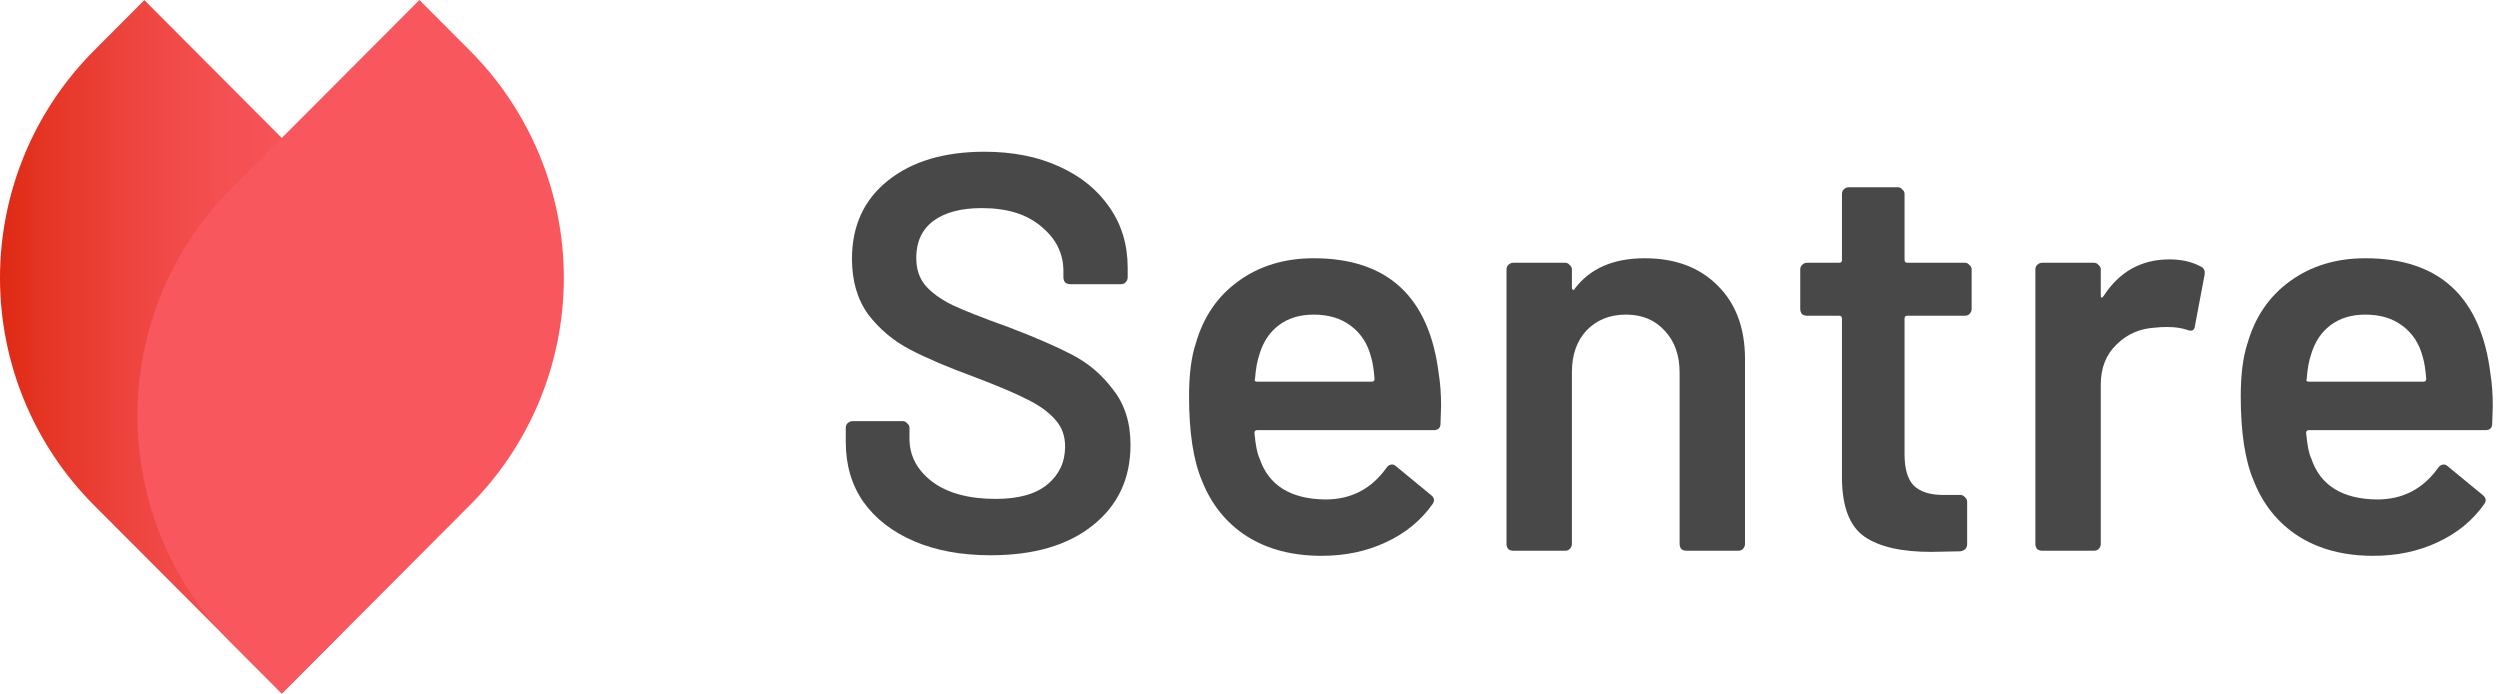
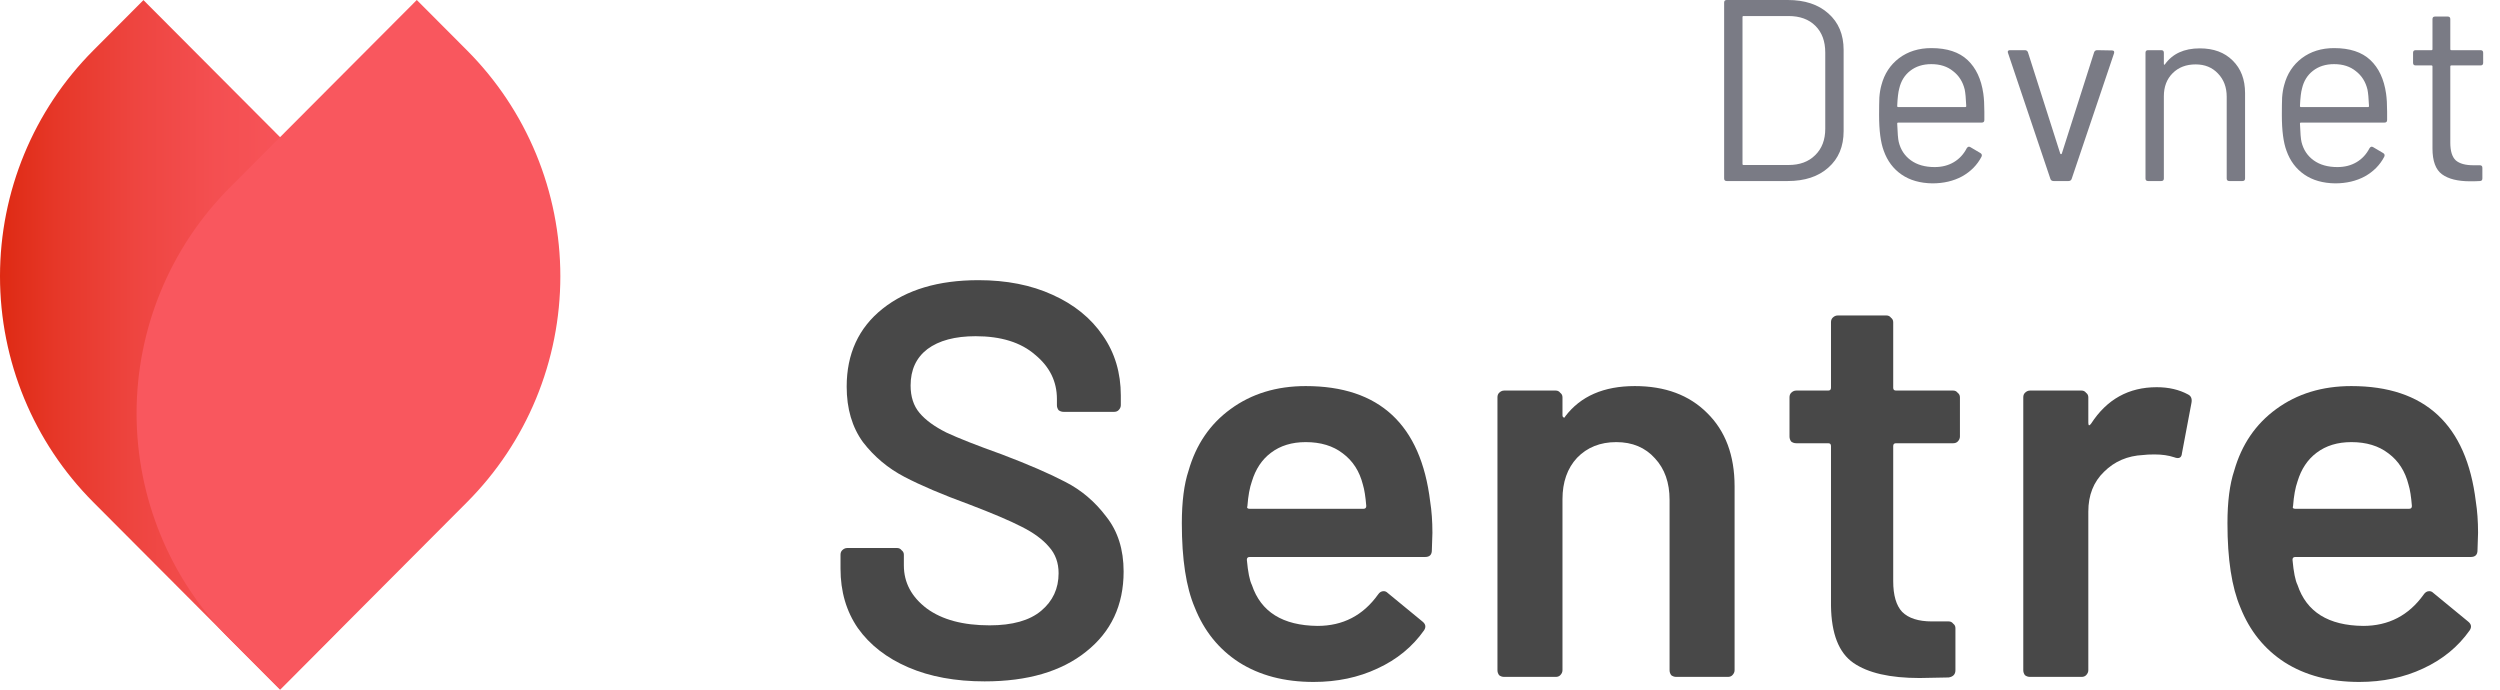
- <svg xmlns="http://www.w3.org/2000/svg" width="173" height="48" viewBox="0 0 173 48" fill="none">
-   <path d="M19.497 47.987L6.493 34.949C2.336 30.781 0 25.127 0 19.231C0 13.336 2.336 7.682 6.493 3.514L9.989 0.009L23 13.055C27.154 17.224 29.487 22.877 29.486 28.77C29.484 34.664 27.149 40.316 22.992 44.483L19.497 47.987Z" fill="url(#paint0_linear_2980_6134)" />
-   <path d="M16.004 13.053L29.023 0L32.518 3.504C34.578 5.569 36.213 8.02 37.329 10.718C38.444 13.416 39.018 16.309 39.018 19.23C39.018 22.15 38.444 25.043 37.329 27.741C36.213 30.439 34.578 32.89 32.518 34.955L19.506 48L16.004 44.489C11.846 40.32 9.51 34.666 9.51 28.771C9.51 22.875 11.846 17.221 16.004 13.053Z" fill="url(#paint1_linear_2980_6134)" />
-   <path d="M68.555 38.424C66.526 38.424 64.757 38.099 63.248 37.449C61.74 36.799 60.569 35.889 59.737 34.719C58.931 33.549 58.527 32.171 58.527 30.585V29.61C58.527 29.48 58.566 29.376 58.644 29.298C58.748 29.194 58.865 29.142 58.995 29.142H62.468C62.598 29.142 62.702 29.194 62.78 29.298C62.884 29.376 62.936 29.48 62.936 29.61V30.351C62.936 31.547 63.47 32.548 64.536 33.354C65.603 34.134 67.059 34.524 68.906 34.524C70.493 34.524 71.689 34.186 72.496 33.51C73.302 32.834 73.705 31.963 73.705 30.897C73.705 30.169 73.484 29.558 73.042 29.064C72.6 28.544 71.963 28.076 71.13 27.66C70.324 27.244 69.101 26.724 67.462 26.1C65.616 25.424 64.12 24.787 62.975 24.189C61.831 23.591 60.868 22.785 60.088 21.771C59.334 20.731 58.956 19.444 58.956 17.91C58.956 15.622 59.789 13.815 61.454 12.489C63.118 11.163 65.343 10.5 68.126 10.5C70.077 10.5 71.793 10.838 73.276 11.514C74.785 12.19 75.955 13.139 76.788 14.361C77.62 15.557 78.036 16.948 78.036 18.534V19.197C78.036 19.327 77.984 19.444 77.88 19.548C77.802 19.626 77.698 19.665 77.568 19.665H74.056C73.927 19.665 73.809 19.626 73.705 19.548C73.627 19.444 73.588 19.327 73.588 19.197V18.768C73.588 17.546 73.081 16.519 72.067 15.687C71.078 14.829 69.7 14.4 67.931 14.4C66.5 14.4 65.382 14.699 64.575 15.297C63.795 15.895 63.405 16.74 63.405 17.832C63.405 18.612 63.613 19.249 64.029 19.743C64.445 20.237 65.069 20.692 65.902 21.108C66.734 21.498 68.022 22.005 69.764 22.629C71.611 23.331 73.081 23.968 74.174 24.54C75.292 25.112 76.242 25.918 77.022 26.958C77.828 27.972 78.231 29.246 78.231 30.78C78.231 33.12 77.36 34.979 75.617 36.357C73.9 37.735 71.546 38.424 68.555 38.424Z" fill="#484848" />
-   <path d="M99.567 25.905C99.671 26.555 99.724 27.283 99.724 28.089L99.684 29.298C99.684 29.61 99.528 29.766 99.216 29.766H87.004C86.874 29.766 86.808 29.831 86.808 29.961C86.886 30.819 87.004 31.404 87.16 31.716C87.784 33.588 89.306 34.537 91.725 34.563C93.494 34.563 94.898 33.835 95.939 32.379C96.043 32.223 96.173 32.145 96.329 32.145C96.433 32.145 96.524 32.184 96.602 32.262L99.021 34.251C99.255 34.433 99.294 34.641 99.138 34.875C98.332 36.019 97.252 36.903 95.9 37.527C94.573 38.151 93.09 38.463 91.452 38.463C89.423 38.463 87.693 38.008 86.262 37.098C84.858 36.188 83.83 34.914 83.18 33.276C82.582 31.872 82.282 29.922 82.282 27.426C82.282 25.918 82.438 24.696 82.751 23.76C83.271 21.94 84.246 20.51 85.677 19.47C87.134 18.404 88.876 17.871 90.905 17.871C96.03 17.871 98.917 20.549 99.567 25.905ZM90.905 21.771C89.943 21.771 89.136 22.018 88.486 22.512C87.862 22.98 87.42 23.643 87.16 24.501C87.004 24.943 86.9 25.515 86.847 26.217C86.795 26.347 86.847 26.412 87.004 26.412H94.924C95.054 26.412 95.119 26.347 95.119 26.217C95.067 25.567 94.989 25.073 94.885 24.735C94.651 23.799 94.183 23.071 93.481 22.551C92.804 22.031 91.946 21.771 90.905 21.771Z" fill="#484848" />
-   <path d="M113.81 17.871C115.917 17.871 117.594 18.495 118.843 19.743C120.118 20.991 120.755 22.694 120.755 24.852V37.644C120.755 37.774 120.703 37.891 120.599 37.995C120.521 38.073 120.417 38.112 120.287 38.112H116.697C116.567 38.112 116.45 38.073 116.346 37.995C116.268 37.891 116.229 37.774 116.229 37.644V25.788C116.229 24.592 115.891 23.63 115.214 22.902C114.538 22.148 113.641 21.771 112.522 21.771C111.404 21.771 110.493 22.135 109.791 22.863C109.114 23.591 108.776 24.553 108.776 25.749V37.644C108.776 37.774 108.724 37.891 108.62 37.995C108.542 38.073 108.438 38.112 108.308 38.112H104.718C104.588 38.112 104.471 38.073 104.367 37.995C104.289 37.891 104.25 37.774 104.25 37.644V18.651C104.25 18.521 104.289 18.417 104.367 18.339C104.471 18.235 104.588 18.183 104.718 18.183H108.308C108.438 18.183 108.542 18.235 108.62 18.339C108.724 18.417 108.776 18.521 108.776 18.651V19.899C108.776 19.977 108.802 20.029 108.854 20.055C108.906 20.081 108.945 20.055 108.971 19.977C110.038 18.573 111.651 17.871 113.81 17.871Z" fill="#484848" />
-   <path d="M136.438 21.381C136.438 21.511 136.386 21.628 136.282 21.732C136.204 21.81 136.1 21.849 135.97 21.849H131.99C131.86 21.849 131.795 21.914 131.795 22.044V31.443C131.795 32.431 132.003 33.146 132.419 33.588C132.861 34.03 133.551 34.251 134.487 34.251H135.658C135.788 34.251 135.892 34.303 135.97 34.407C136.074 34.485 136.126 34.589 136.126 34.719V37.644C136.126 37.93 135.97 38.099 135.658 38.151L133.629 38.19C131.574 38.19 130.039 37.839 129.025 37.137C128.01 36.435 127.49 35.109 127.464 33.159V22.044C127.464 21.914 127.399 21.849 127.269 21.849H125.045C124.915 21.849 124.798 21.81 124.694 21.732C124.616 21.628 124.577 21.511 124.577 21.381V18.651C124.577 18.521 124.616 18.417 124.694 18.339C124.798 18.235 124.915 18.183 125.045 18.183H127.269C127.399 18.183 127.464 18.118 127.464 17.988V13.425C127.464 13.295 127.503 13.191 127.581 13.113C127.685 13.009 127.802 12.957 127.932 12.957H131.327C131.457 12.957 131.561 13.009 131.639 13.113C131.743 13.191 131.795 13.295 131.795 13.425V17.988C131.795 18.118 131.86 18.183 131.99 18.183H135.97C136.1 18.183 136.204 18.235 136.282 18.339C136.386 18.417 136.438 18.521 136.438 18.651V21.381Z" fill="#484848" />
-   <path d="M150.134 17.949C150.967 17.949 151.695 18.118 152.319 18.456C152.527 18.56 152.606 18.755 152.553 19.041L151.89 22.551C151.864 22.863 151.682 22.954 151.344 22.824C150.954 22.694 150.499 22.629 149.978 22.629C149.64 22.629 149.38 22.642 149.198 22.668C148.105 22.72 147.195 23.11 146.467 23.838C145.738 24.54 145.374 25.463 145.374 26.607V37.644C145.374 37.774 145.322 37.891 145.218 37.995C145.14 38.073 145.036 38.112 144.906 38.112H141.316C141.186 38.112 141.069 38.073 140.965 37.995C140.887 37.891 140.848 37.774 140.848 37.644V18.651C140.848 18.521 140.887 18.417 140.965 18.339C141.069 18.235 141.186 18.183 141.316 18.183H144.906C145.036 18.183 145.14 18.235 145.218 18.339C145.322 18.417 145.374 18.521 145.374 18.651V20.406C145.374 20.51 145.387 20.575 145.413 20.601C145.465 20.601 145.517 20.562 145.569 20.484C146.662 18.794 148.183 17.949 150.134 17.949Z" fill="#484848" />
-   <path d="M172.344 25.905C172.448 26.555 172.5 27.283 172.5 28.089L172.461 29.298C172.461 29.61 172.305 29.766 171.993 29.766H159.78C159.65 29.766 159.585 29.831 159.585 29.961C159.663 30.819 159.78 31.404 159.936 31.716C160.56 33.588 162.082 34.537 164.501 34.563C166.27 34.563 167.675 33.835 168.715 32.379C168.819 32.223 168.949 32.145 169.105 32.145C169.209 32.145 169.301 32.184 169.379 32.262L171.798 34.251C172.032 34.433 172.071 34.641 171.915 34.875C171.108 36.019 170.029 36.903 168.676 37.527C167.35 38.151 165.867 38.463 164.228 38.463C162.199 38.463 160.469 38.008 159.039 37.098C157.634 36.188 156.607 34.914 155.956 33.276C155.358 31.872 155.059 29.922 155.059 27.426C155.059 25.918 155.215 24.696 155.527 23.76C156.047 21.94 157.023 20.51 158.453 19.47C159.91 18.404 161.653 17.871 163.682 17.871C168.806 17.871 171.694 20.549 172.344 25.905ZM163.682 21.771C162.719 21.771 161.913 22.018 161.263 22.512C160.638 22.98 160.196 23.643 159.936 24.501C159.78 24.943 159.676 25.515 159.624 26.217C159.572 26.347 159.624 26.412 159.78 26.412H167.701C167.831 26.412 167.896 26.347 167.896 26.217C167.844 25.567 167.766 25.073 167.662 24.735C167.428 23.799 166.959 23.071 166.257 22.551C165.581 22.031 164.722 21.771 163.682 21.771Z" fill="#484848" />
+ <svg xmlns="http://www.w3.org/2000/svg" width="116" height="32" viewBox="0 0 116 32" fill="none">
+   <path d="M12.992 31.991L4.327 23.299C1.556 20.52 0 16.75 0 12.82C0 8.89 1.556 5.121 4.327 2.342L6.656 0.005L15.326 8.702C18.094 11.482 19.649 15.25 19.648 19.18C19.647 23.108 18.091 26.876 15.321 29.654L12.992 31.991Z" fill="url(#paint0_linear_2980_6057)" />
+   <path d="M10.664 8.702L19.339 0L21.668 2.336C23.041 3.712 24.131 5.347 24.874 7.145C25.617 8.944 26 10.872 26 12.82C26 14.767 25.617 16.695 24.874 18.494C24.131 20.293 23.041 21.927 21.668 23.303L12.998 32L10.664 29.659C7.894 26.88 6.337 23.111 6.337 19.18C6.337 15.25 7.894 11.481 10.664 8.702Z" fill="url(#paint1_linear_2980_6057)" />
+   <path d="M45.685 31.616C44.333 31.616 43.153 31.399 42.148 30.966C41.142 30.533 40.361 29.926 39.806 29.146C39.269 28.366 39 27.447 39 26.39V25.74C39 25.653 39.026 25.584 39.078 25.532C39.147 25.463 39.225 25.428 39.312 25.428H41.627C41.714 25.428 41.783 25.463 41.835 25.532C41.905 25.584 41.939 25.653 41.939 25.74V26.234C41.939 27.031 42.295 27.699 43.006 28.236C43.717 28.756 44.688 29.016 45.919 29.016C46.977 29.016 47.775 28.791 48.312 28.34C48.85 27.889 49.119 27.309 49.119 26.598C49.119 26.113 48.971 25.705 48.676 25.376C48.382 25.029 47.957 24.717 47.402 24.44C46.864 24.163 46.049 23.816 44.957 23.4C43.725 22.949 42.728 22.525 41.965 22.126C41.202 21.727 40.561 21.19 40.041 20.514C39.538 19.821 39.286 18.963 39.286 17.94C39.286 16.415 39.841 15.21 40.951 14.326C42.061 13.442 43.544 13 45.399 13C46.7 13 47.844 13.225 48.833 13.676C49.838 14.127 50.619 14.759 51.174 15.574C51.729 16.371 52.006 17.299 52.006 18.356V18.798C52.006 18.885 51.971 18.963 51.902 19.032C51.85 19.084 51.781 19.11 51.694 19.11H49.353C49.266 19.11 49.188 19.084 49.119 19.032C49.067 18.963 49.041 18.885 49.041 18.798V18.512C49.041 17.697 48.703 17.013 48.026 16.458C47.367 15.886 46.448 15.6 45.269 15.6C44.315 15.6 43.569 15.799 43.032 16.198C42.512 16.597 42.252 17.16 42.252 17.888C42.252 18.408 42.39 18.833 42.668 19.162C42.945 19.491 43.361 19.795 43.916 20.072C44.471 20.332 45.33 20.67 46.492 21.086C47.723 21.554 48.703 21.979 49.431 22.36C50.176 22.741 50.809 23.279 51.33 23.972C51.867 24.648 52.136 25.497 52.136 26.52C52.136 28.08 51.555 29.319 50.393 30.238C49.249 31.157 47.679 31.616 45.685 31.616Z" fill="#484848" />
+   <path d="M66.36 23.27C66.429 23.703 66.464 24.189 66.464 24.726L66.438 25.532C66.438 25.74 66.334 25.844 66.126 25.844H57.984C57.898 25.844 57.854 25.887 57.854 25.974C57.906 26.546 57.984 26.936 58.088 27.144C58.504 28.392 59.519 29.025 61.132 29.042C62.311 29.042 63.247 28.557 63.941 27.586C64.01 27.482 64.097 27.43 64.201 27.43C64.27 27.43 64.331 27.456 64.383 27.508L65.996 28.834C66.152 28.955 66.178 29.094 66.074 29.25C65.536 30.013 64.817 30.602 63.915 31.018C63.031 31.434 62.042 31.642 60.95 31.642C59.597 31.642 58.444 31.339 57.49 30.732C56.553 30.125 55.868 29.276 55.435 28.184C55.036 27.248 54.837 25.948 54.837 24.284C54.837 23.279 54.941 22.464 55.149 21.84C55.496 20.627 56.146 19.673 57.1 18.98C58.071 18.269 59.233 17.914 60.585 17.914C64.002 17.914 65.927 19.699 66.36 23.27ZM60.585 20.514C59.944 20.514 59.406 20.679 58.973 21.008C58.556 21.32 58.262 21.762 58.088 22.334C57.984 22.629 57.915 23.01 57.88 23.478C57.845 23.565 57.88 23.608 57.984 23.608H63.265C63.351 23.608 63.395 23.565 63.395 23.478C63.36 23.045 63.308 22.715 63.239 22.49C63.083 21.866 62.77 21.381 62.302 21.034C61.851 20.687 61.279 20.514 60.585 20.514Z" fill="#484848" />
+   <path d="M75.855 17.914C77.26 17.914 78.378 18.33 79.21 19.162C80.06 19.994 80.485 21.129 80.485 22.568V31.096C80.485 31.183 80.45 31.261 80.381 31.33C80.329 31.382 80.26 31.408 80.173 31.408H77.78C77.693 31.408 77.615 31.382 77.546 31.33C77.494 31.261 77.468 31.183 77.468 31.096V23.192C77.468 22.395 77.242 21.753 76.791 21.268C76.341 20.765 75.742 20.514 74.996 20.514C74.251 20.514 73.644 20.757 73.176 21.242C72.725 21.727 72.499 22.369 72.499 23.166V31.096C72.499 31.183 72.465 31.261 72.395 31.33C72.343 31.382 72.274 31.408 72.187 31.408H69.794C69.707 31.408 69.629 31.382 69.56 31.33C69.508 31.261 69.482 31.183 69.482 31.096V18.434C69.482 18.347 69.508 18.278 69.56 18.226C69.629 18.157 69.707 18.122 69.794 18.122H72.187C72.274 18.122 72.343 18.157 72.395 18.226C72.465 18.278 72.499 18.347 72.499 18.434V19.266C72.499 19.318 72.517 19.353 72.551 19.37C72.586 19.387 72.612 19.37 72.629 19.318C73.34 18.382 74.416 17.914 75.855 17.914Z" fill="#484848" />
+   <path d="M90.941 20.254C90.941 20.341 90.906 20.419 90.837 20.488C90.784 20.54 90.715 20.566 90.628 20.566H87.975C87.888 20.566 87.845 20.609 87.845 20.696V26.962C87.845 27.621 87.984 28.097 88.261 28.392C88.556 28.687 89.016 28.834 89.64 28.834H90.42C90.507 28.834 90.576 28.869 90.628 28.938C90.698 28.99 90.732 29.059 90.732 29.146V31.096C90.732 31.287 90.628 31.399 90.42 31.434L89.068 31.46C87.698 31.46 86.674 31.226 85.998 30.758C85.322 30.29 84.975 29.406 84.958 28.106V20.696C84.958 20.609 84.914 20.566 84.828 20.566H83.345C83.258 20.566 83.18 20.54 83.111 20.488C83.059 20.419 83.033 20.341 83.033 20.254V18.434C83.033 18.347 83.059 18.278 83.111 18.226C83.18 18.157 83.258 18.122 83.345 18.122H84.828C84.914 18.122 84.958 18.079 84.958 17.992V14.95C84.958 14.863 84.984 14.794 85.036 14.742C85.105 14.673 85.183 14.638 85.27 14.638H87.533C87.62 14.638 87.689 14.673 87.741 14.742C87.81 14.794 87.845 14.863 87.845 14.95V17.992C87.845 18.079 87.888 18.122 87.975 18.122H90.628C90.715 18.122 90.784 18.157 90.837 18.226C90.906 18.278 90.941 18.347 90.941 18.434V20.254Z" fill="#484848" />
+   <path d="M100.071 17.966C100.626 17.966 101.112 18.079 101.528 18.304C101.667 18.373 101.719 18.503 101.684 18.694L101.242 21.034C101.225 21.242 101.103 21.303 100.878 21.216C100.618 21.129 100.314 21.086 99.967 21.086C99.742 21.086 99.569 21.095 99.447 21.112C98.719 21.147 98.112 21.407 97.626 21.892C97.141 22.36 96.898 22.975 96.898 23.738V31.096C96.898 31.183 96.863 31.261 96.794 31.33C96.742 31.382 96.672 31.408 96.586 31.408H94.193C94.106 31.408 94.028 31.382 93.959 31.33C93.906 31.261 93.88 31.183 93.88 31.096V18.434C93.88 18.347 93.906 18.278 93.959 18.226C94.028 18.157 94.106 18.122 94.193 18.122H96.586C96.672 18.122 96.742 18.157 96.794 18.226C96.863 18.278 96.898 18.347 96.898 18.434V19.604C96.898 19.673 96.907 19.717 96.924 19.734C96.959 19.734 96.993 19.708 97.028 19.656C97.756 18.529 98.771 17.966 100.071 17.966Z" fill="#484848" />
+   <path d="M114.878 23.27C114.947 23.703 114.982 24.189 114.982 24.726L114.956 25.532C114.956 25.74 114.852 25.844 114.644 25.844H106.502C106.415 25.844 106.372 25.887 106.372 25.974C106.424 26.546 106.502 26.936 106.606 27.144C107.022 28.392 108.037 29.025 109.649 29.042C110.829 29.042 111.765 28.557 112.459 27.586C112.528 27.482 112.615 27.43 112.719 27.43C112.788 27.43 112.849 27.456 112.901 27.508L114.514 28.834C114.67 28.955 114.696 29.094 114.592 29.25C114.054 30.013 113.334 30.602 112.433 31.018C111.548 31.434 110.56 31.642 109.467 31.642C108.115 31.642 106.961 31.339 106.008 30.732C105.071 30.125 104.386 29.276 103.953 28.184C103.554 27.248 103.354 25.948 103.354 24.284C103.354 23.279 103.458 22.464 103.667 21.84C104.013 20.627 104.664 19.673 105.617 18.98C106.589 18.269 107.75 17.914 109.103 17.914C112.519 17.914 114.444 19.699 114.878 23.27ZM109.103 20.514C108.461 20.514 107.924 20.679 107.49 21.008C107.074 21.32 106.779 21.762 106.606 22.334C106.502 22.629 106.433 23.01 106.398 23.478C106.363 23.565 106.398 23.608 106.502 23.608H111.782C111.869 23.608 111.912 23.565 111.912 23.478C111.878 23.045 111.826 22.715 111.756 22.49C111.6 21.866 111.288 21.381 110.82 21.034C110.369 20.687 109.797 20.514 109.103 20.514Z" fill="#484848" />
+   <path d="M80.12 8.4C80.04 8.4 80 8.36 80 8.28V0.12C80 0.04 80.04 0 80.12 0H82.952C83.744 0 84.372 0.208 84.836 0.624C85.308 1.04 85.544 1.604 85.544 2.316V6.084C85.544 6.796 85.308 7.36 84.836 7.776C84.372 8.192 83.744 8.4 82.952 8.4H80.12ZM80.852 7.608C80.852 7.64 80.868 7.656 80.9 7.656H82.988C83.508 7.656 83.92 7.504 84.224 7.2C84.536 6.896 84.692 6.488 84.692 5.976V2.436C84.692 1.916 84.54 1.504 84.236 1.2C83.932 0.896 83.516 0.744 82.988 0.744H80.9C80.868 0.744 80.852 0.76 80.852 0.792V7.608Z" fill="#7A7B85" />
+   <path d="M92.026 4.344C92.058 4.568 92.074 4.848 92.074 5.184V5.568C92.074 5.648 92.034 5.688 91.954 5.688H88.078C88.046 5.688 88.03 5.704 88.03 5.736C88.046 6.176 88.07 6.46 88.102 6.588C88.19 6.948 88.378 7.232 88.666 7.44C88.954 7.648 89.322 7.752 89.77 7.752C90.106 7.752 90.402 7.676 90.658 7.524C90.914 7.372 91.114 7.156 91.258 6.876C91.306 6.804 91.362 6.788 91.426 6.828L91.894 7.104C91.958 7.144 91.974 7.2 91.942 7.272C91.742 7.656 91.442 7.96 91.042 8.184C90.642 8.4 90.182 8.508 89.662 8.508C89.094 8.5 88.618 8.364 88.234 8.1C87.85 7.836 87.574 7.468 87.406 6.996C87.262 6.612 87.19 6.06 87.19 5.34C87.19 5.004 87.194 4.732 87.202 4.524C87.218 4.308 87.25 4.116 87.298 3.948C87.434 3.428 87.706 3.012 88.114 2.7C88.53 2.388 89.03 2.232 89.614 2.232C90.342 2.232 90.902 2.416 91.294 2.784C91.686 3.152 91.93 3.672 92.026 4.344ZM89.614 2.976C89.222 2.976 88.894 3.08 88.63 3.288C88.374 3.488 88.206 3.76 88.126 4.104C88.078 4.272 88.046 4.544 88.03 4.92C88.03 4.952 88.046 4.968 88.078 4.968H91.186C91.218 4.968 91.234 4.952 91.234 4.92C91.218 4.56 91.194 4.304 91.162 4.152C91.074 3.792 90.894 3.508 90.622 3.3C90.358 3.084 90.022 2.976 89.614 2.976Z" fill="#7A7B85" />
+   <path d="M95.284 8.4C95.212 8.4 95.164 8.368 95.14 8.304L93.172 2.46L93.16 2.412C93.16 2.356 93.196 2.328 93.268 2.328H93.952C94.024 2.328 94.072 2.36 94.096 2.424L95.596 7.128C95.604 7.144 95.616 7.152 95.632 7.152C95.648 7.152 95.66 7.144 95.668 7.128L97.168 2.424C97.192 2.36 97.24 2.328 97.312 2.328L97.996 2.34C98.084 2.34 98.116 2.384 98.092 2.472L96.124 8.304C96.1 8.368 96.052 8.4 95.98 8.4H95.284Z" fill="#7A7B85" />
+   <path d="M102.071 2.244C102.711 2.244 103.219 2.432 103.595 2.808C103.979 3.184 104.171 3.688 104.171 4.32V8.28C104.171 8.36 104.131 8.4 104.051 8.4H103.439C103.359 8.4 103.319 8.36 103.319 8.28V4.488C103.319 4.048 103.183 3.688 102.911 3.408C102.647 3.128 102.303 2.988 101.879 2.988C101.439 2.988 101.083 3.124 100.811 3.396C100.539 3.668 100.403 4.024 100.403 4.464V8.28C100.403 8.36 100.363 8.4 100.283 8.4H99.671C99.591 8.4 99.551 8.36 99.551 8.28V2.448C99.551 2.368 99.591 2.328 99.671 2.328H100.283C100.363 2.328 100.403 2.368 100.403 2.448V2.964C100.403 2.98 100.407 2.992 100.415 3C100.431 3.008 100.443 3.004 100.451 2.988C100.803 2.492 101.343 2.244 102.071 2.244Z" fill="#7A7B85" />
+   <path d="M110.714 4.344C110.746 4.568 110.762 4.848 110.762 5.184V5.568C110.762 5.648 110.722 5.688 110.642 5.688H106.766C106.734 5.688 106.718 5.704 106.718 5.736C106.734 6.176 106.758 6.46 106.79 6.588C106.878 6.948 107.066 7.232 107.354 7.44C107.642 7.648 108.01 7.752 108.458 7.752C108.794 7.752 109.09 7.676 109.346 7.524C109.602 7.372 109.802 7.156 109.946 6.876C109.994 6.804 110.05 6.788 110.114 6.828L110.582 7.104C110.646 7.144 110.662 7.2 110.63 7.272C110.43 7.656 110.13 7.96 109.73 8.184C109.33 8.4 108.87 8.508 108.35 8.508C107.782 8.5 107.306 8.364 106.922 8.1C106.538 7.836 106.262 7.468 106.094 6.996C105.95 6.612 105.878 6.06 105.878 5.34C105.878 5.004 105.882 4.732 105.89 4.524C105.906 4.308 105.938 4.116 105.986 3.948C106.122 3.428 106.394 3.012 106.802 2.7C107.218 2.388 107.718 2.232 108.302 2.232C109.03 2.232 109.59 2.416 109.982 2.784C110.374 3.152 110.618 3.672 110.714 4.344ZM108.302 2.976C107.91 2.976 107.582 3.08 107.318 3.288C107.062 3.488 106.894 3.76 106.814 4.104C106.766 4.272 106.734 4.544 106.718 4.92C106.718 4.952 106.734 4.968 106.766 4.968H109.874C109.906 4.968 109.922 4.952 109.922 4.92C109.906 4.56 109.882 4.304 109.85 4.152C109.762 3.792 109.582 3.508 109.31 3.3C109.046 3.084 108.71 2.976 108.302 2.976Z" fill="#7A7B85" />
+   <path d="M115.219 2.916C115.219 2.996 115.178 3.036 115.098 3.036H113.743C113.711 3.036 113.694 3.052 113.694 3.084V6.624C113.694 7.008 113.778 7.28 113.946 7.44C114.122 7.592 114.395 7.668 114.763 7.668H115.062C115.143 7.668 115.182 7.708 115.182 7.788V8.28C115.182 8.36 115.143 8.4 115.062 8.4C114.967 8.408 114.818 8.412 114.618 8.412C114.042 8.412 113.607 8.304 113.311 8.088C113.015 7.872 112.867 7.472 112.867 6.888V3.084C112.867 3.052 112.851 3.036 112.819 3.036H112.087C112.007 3.036 111.966 2.996 111.966 2.916V2.448C111.966 2.368 112.007 2.328 112.087 2.328H112.819C112.851 2.328 112.867 2.312 112.867 2.28V0.888C112.867 0.808 112.906 0.768 112.986 0.768H113.575C113.655 0.768 113.694 0.808 113.694 0.888V2.28C113.694 2.312 113.711 2.328 113.743 2.328H115.098C115.178 2.328 115.219 2.368 115.219 2.448V2.916Z" fill="#7A7B85" />
  <defs>
-     <linearGradient id="paint0_linear_2980_6134" x1="29.498" y1="24.002" x2="-0.005" y2="24.002" gradientUnits="userSpaceOnUse">
+     <linearGradient id="paint0_linear_2980_6057" x1="19.656" y1="16" x2="-0.003" y2="16" gradientUnits="userSpaceOnUse">
      <stop stop-color="#F9575E" />
      <stop offset="0.27" stop-color="#F8555B" />
      <stop offset="0.49" stop-color="#F44F51" />
      <stop offset="0.68" stop-color="#EE4540" />
      <stop offset="0.87" stop-color="#E63728" />
      <stop offset="1" stop-color="#DE2A13" />
    </linearGradient>
-     <linearGradient id="paint1_linear_2980_6134" x1="-88483.1" y1="74252.8" x2="-89274.7" y2="74059" gradientUnits="userSpaceOnUse">
+     <linearGradient id="paint1_linear_2980_6057" x1="-58961.2" y1="49501.9" x2="-59488.8" y2="49372.8" gradientUnits="userSpaceOnUse">
      <stop stop-color="#F9575E" />
      <stop offset="0.27" stop-color="#F8555B" />
      <stop offset="0.49" stop-color="#F44F51" />
      <stop offset="0.68" stop-color="#EE4540" />
      <stop offset="0.87" stop-color="#E63728" />
      <stop offset="1" stop-color="#DE2A13" />
    </linearGradient>
  </defs>
</svg>
